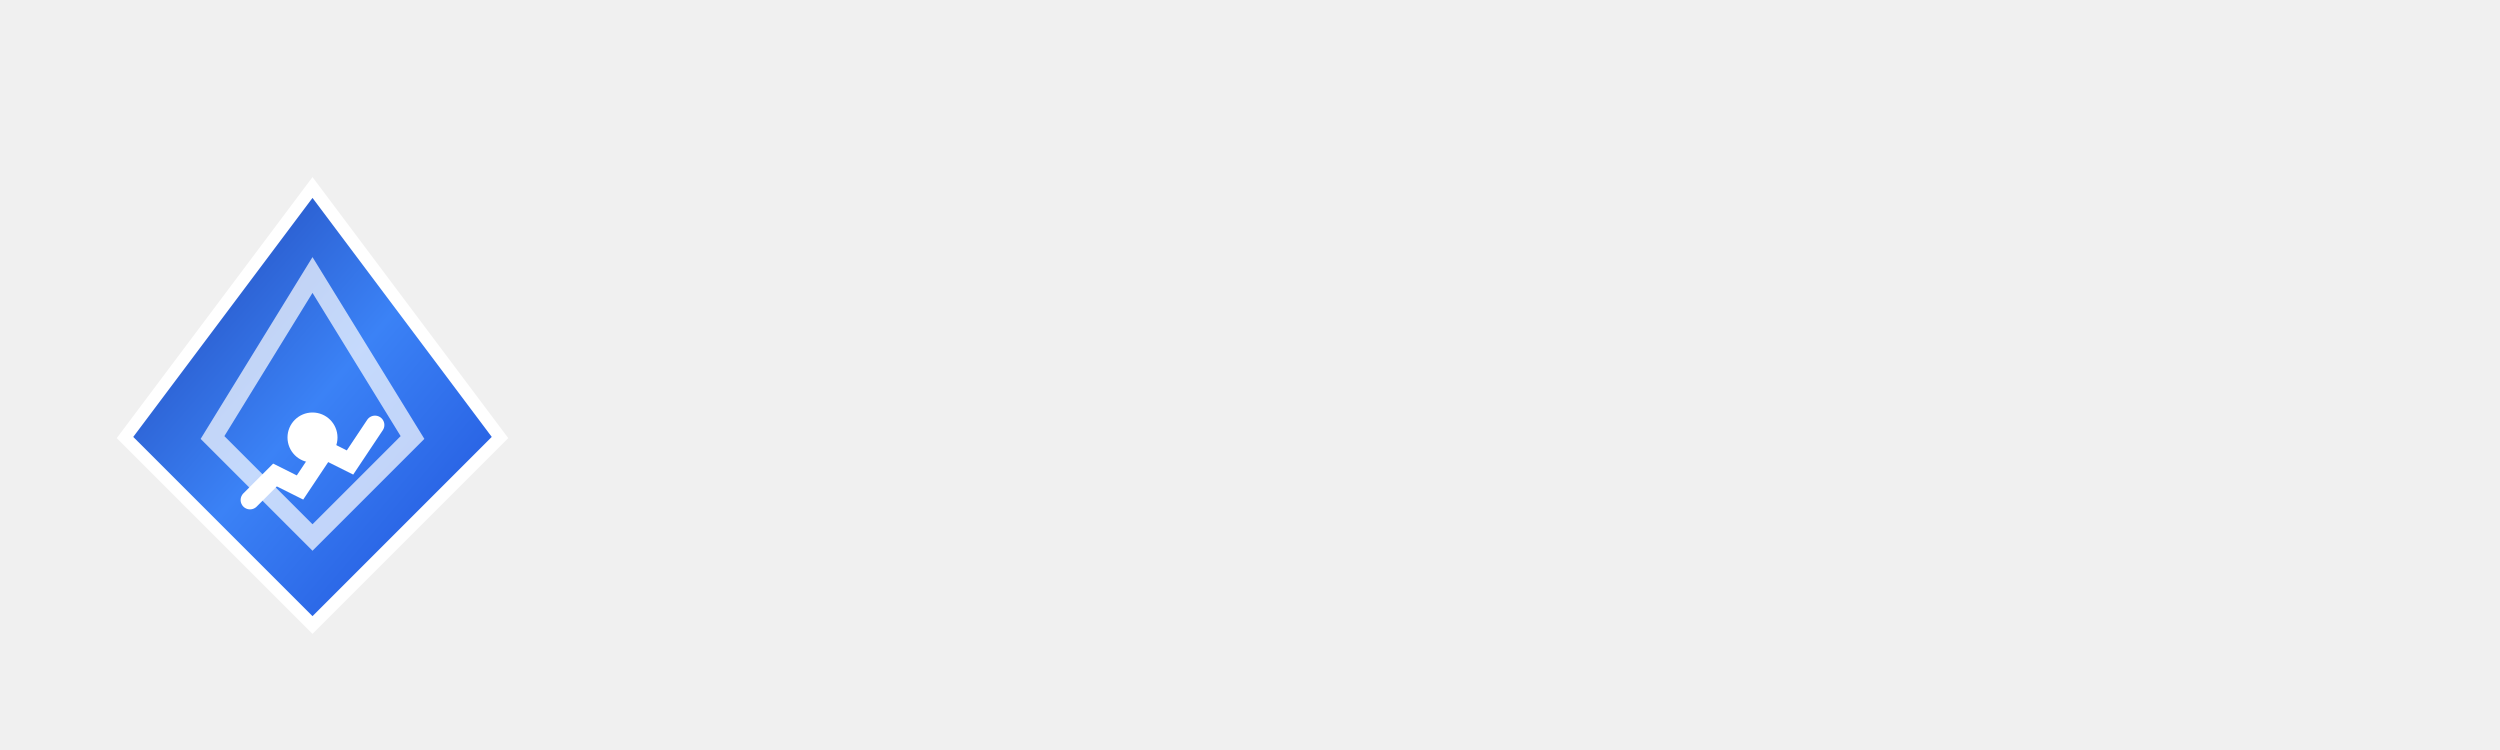
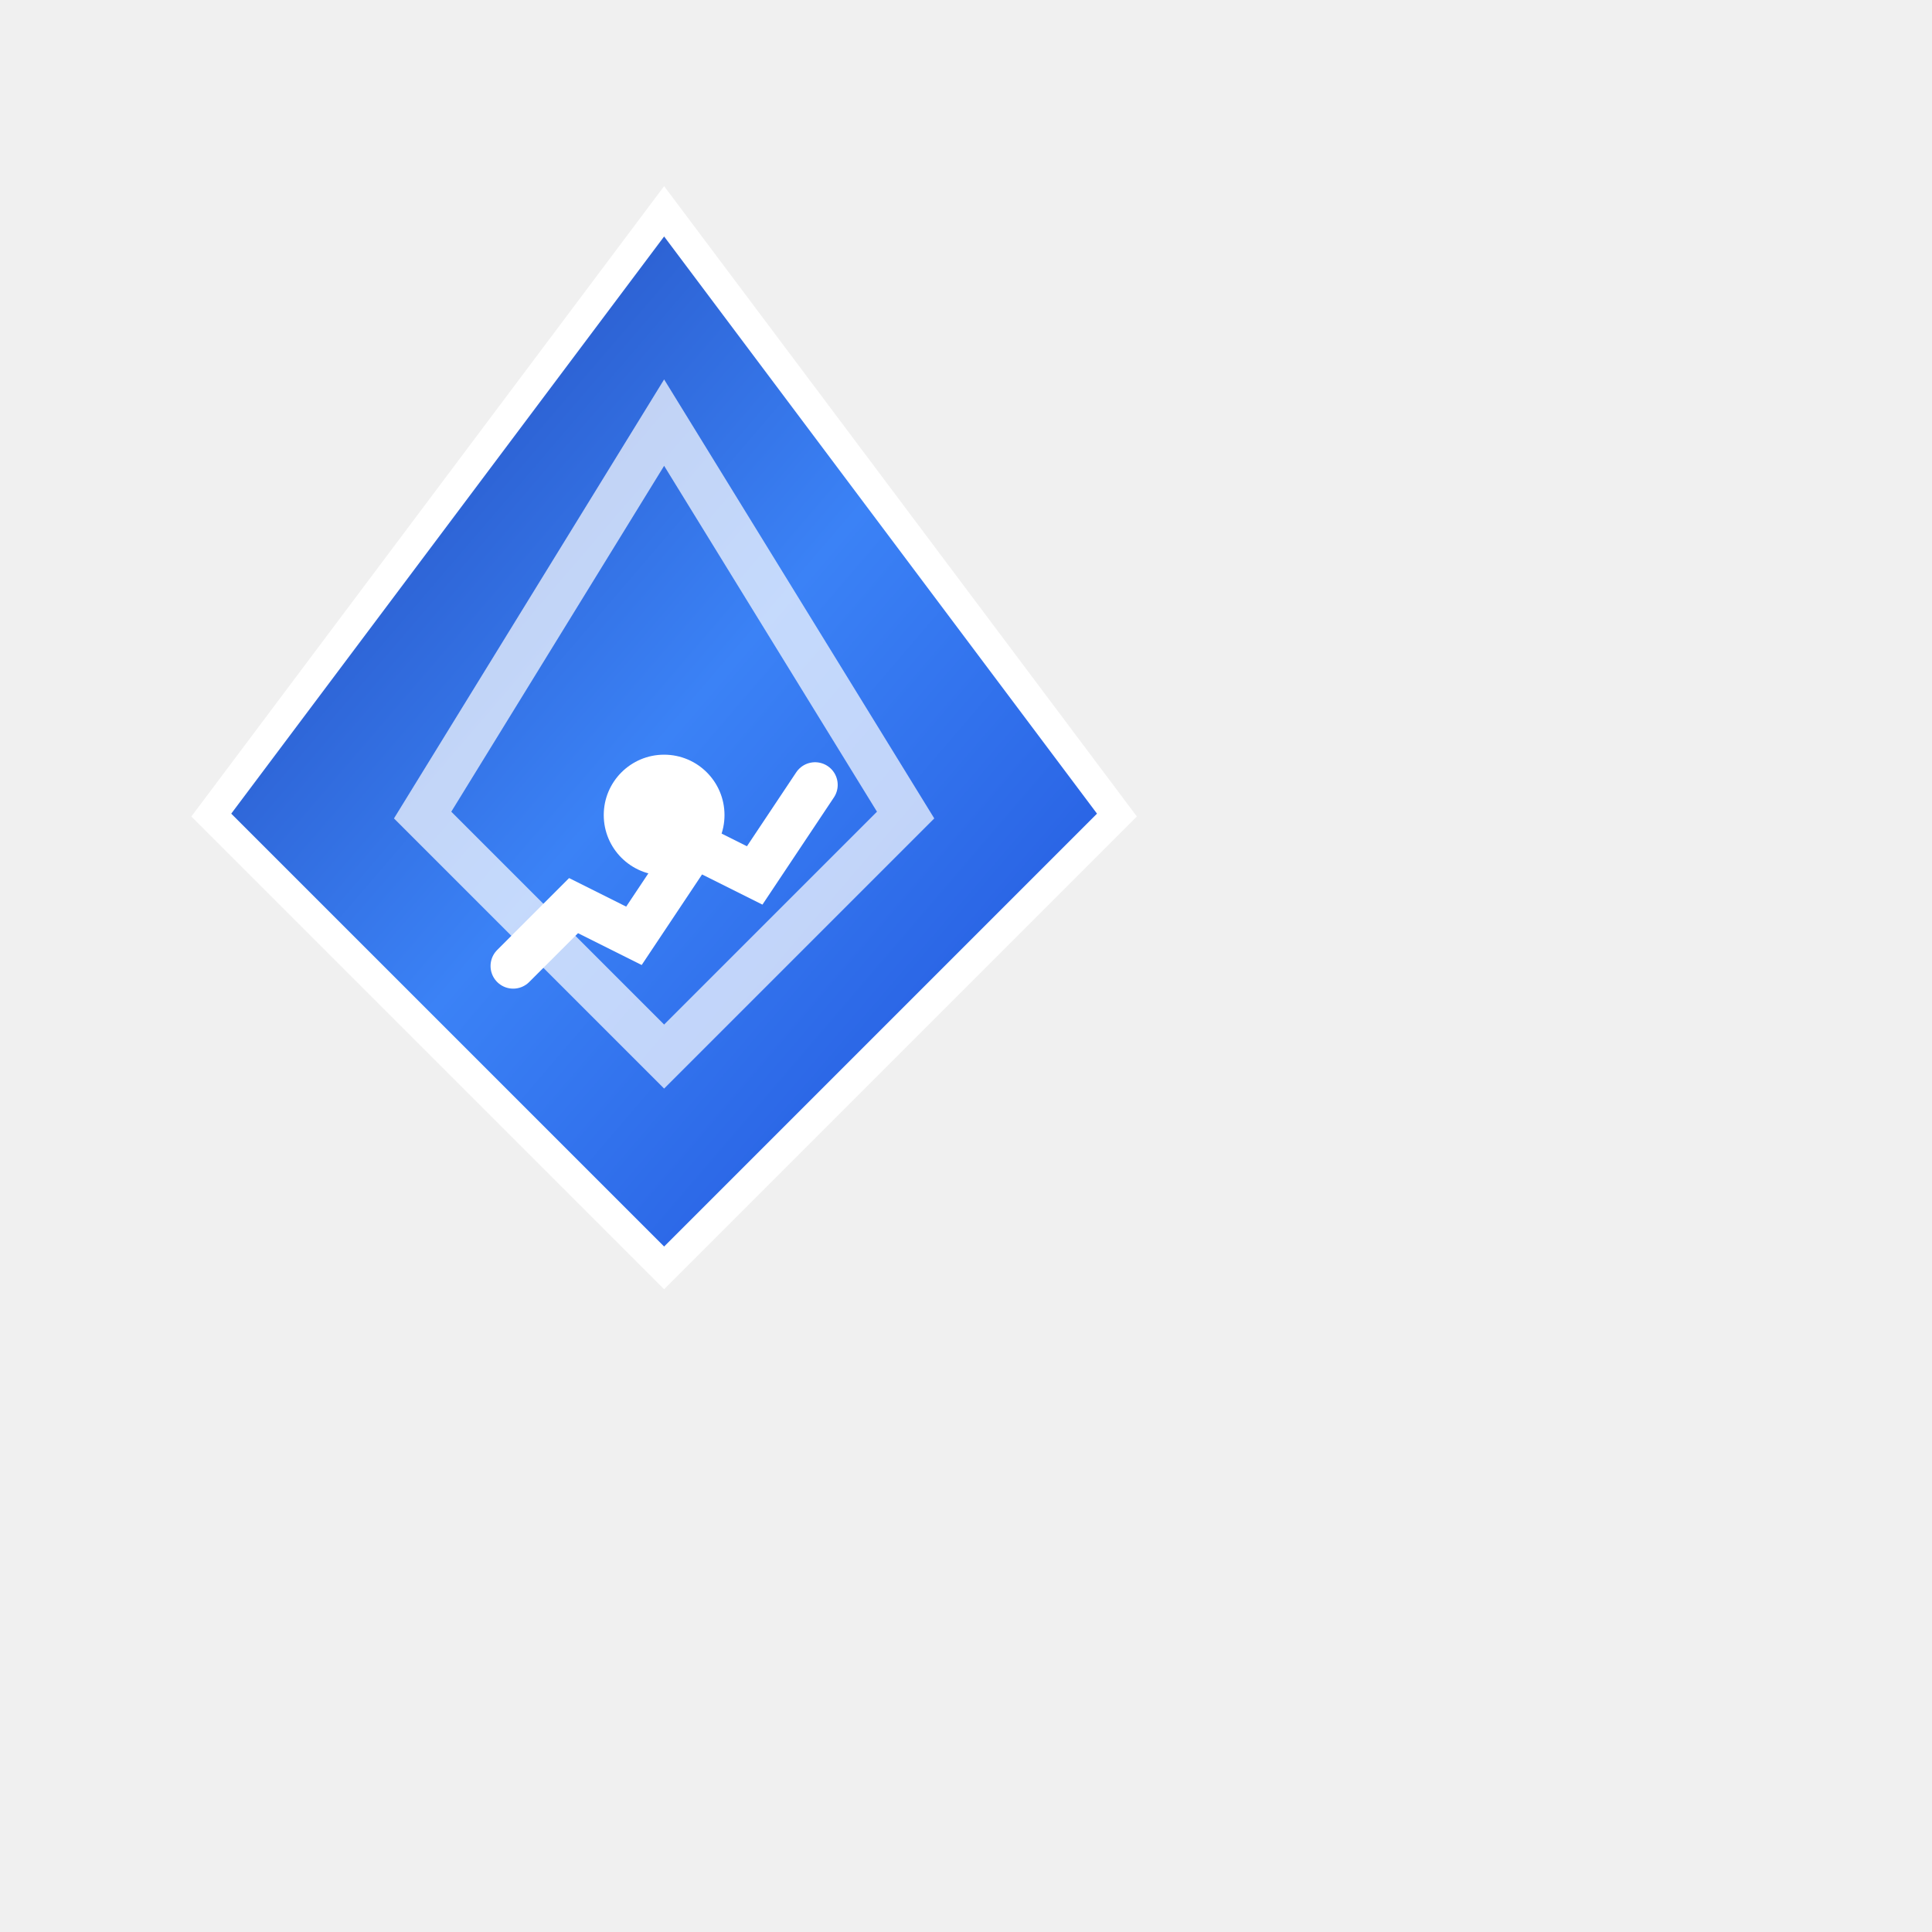
- <svg xmlns="http://www.w3.org/2000/svg" viewBox="0 0 200 60" width="200" height="60">
+ <svg xmlns="http://www.w3.org/2000/svg" viewBox="0 0 32 32" width="32" height="32">
  <defs>
    <linearGradient id="logoGrad" x1="0%" y1="0%" x2="100%" y2="100%">
      <stop offset="0%" style="stop-color:#1e40af;stop-opacity:1" />
      <stop offset="50%" style="stop-color:#3b82f6;stop-opacity:1" />
      <stop offset="100%" style="stop-color:#1d4ed8;stop-opacity:1" />
    </linearGradient>
    <linearGradient id="textGrad" x1="0%" y1="0%" x2="100%" y2="0%">
      <stop offset="0%" style="stop-color:#1e293b;stop-opacity:1" />
      <stop offset="100%" style="stop-color:#374151;stop-opacity:1" />
    </linearGradient>
  </defs>
-   <g transform="translate(5, 10)">
-     <path d="M20 5 L35 25 L20 40 L5 25 Z" fill="url(#logoGrad)" stroke="#ffffff" stroke-width="1" />
-     <path d="M20 12 L28 25 L20 33 L12 25 Z" fill="none" stroke="#ffffff" stroke-width="1.5" opacity="0.7" />
-     <circle cx="20" cy="25" r="2" fill="#ffffff" />
-     <path d="M15 30 L17 28 L19 29 L21 26 L23 27 L25 24" stroke="#ffffff" stroke-width="1.5" fill="none" stroke-linecap="round" />
+   <g transform="translate(1, 1)">
+     <path d="M10 2.5 L17.5 12.5 L10 20 L2.5 12.5 Z" fill="url(#logoGrad)" stroke="#ffffff" stroke-width="0.5" />
+     <path d="M10 6 L14 12.5 L10 16.5 L6 12.5 Z" fill="none" stroke="#ffffff" stroke-width="0.75" opacity="0.7" />
+     <circle cx="10" cy="12.5" r="1" fill="#ffffff" />
+     <path d="M7.5 15 L8.5 14 L9.5 14.5 L10.5 13 L11.5 13.5 L12.5 12" stroke="#ffffff" stroke-width="0.75" fill="none" stroke-linecap="round" />
  </g>
</svg>
